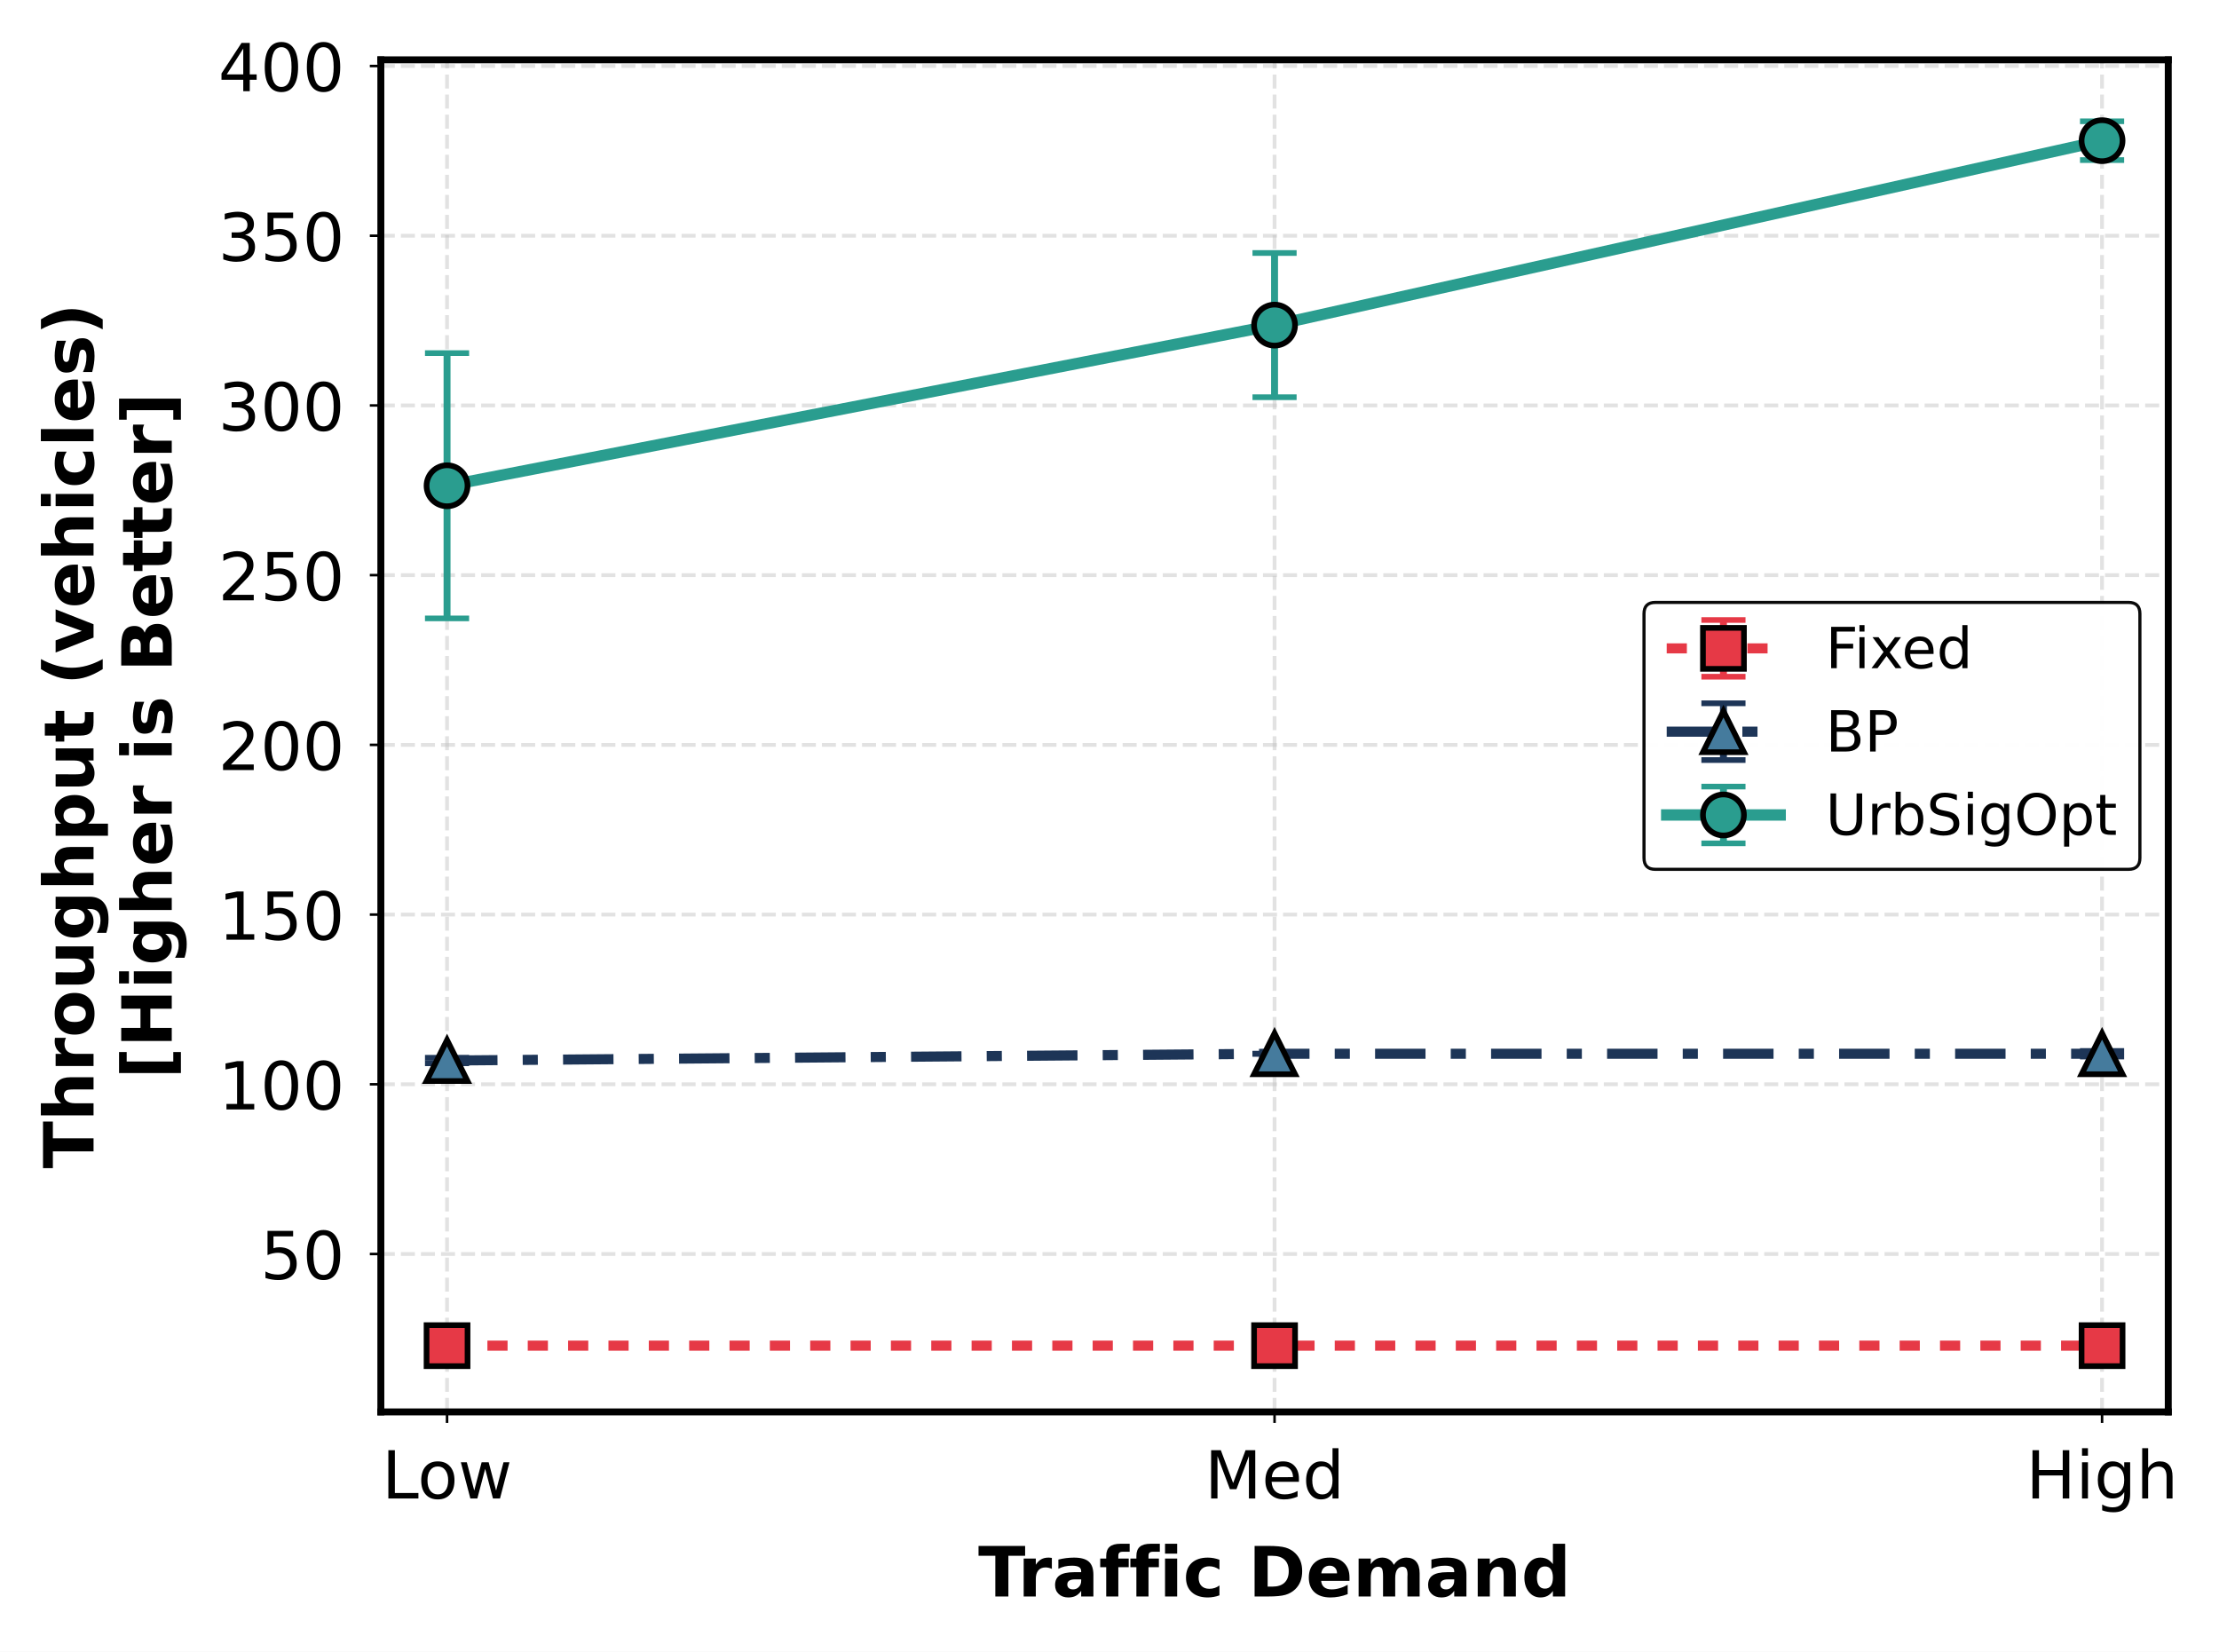
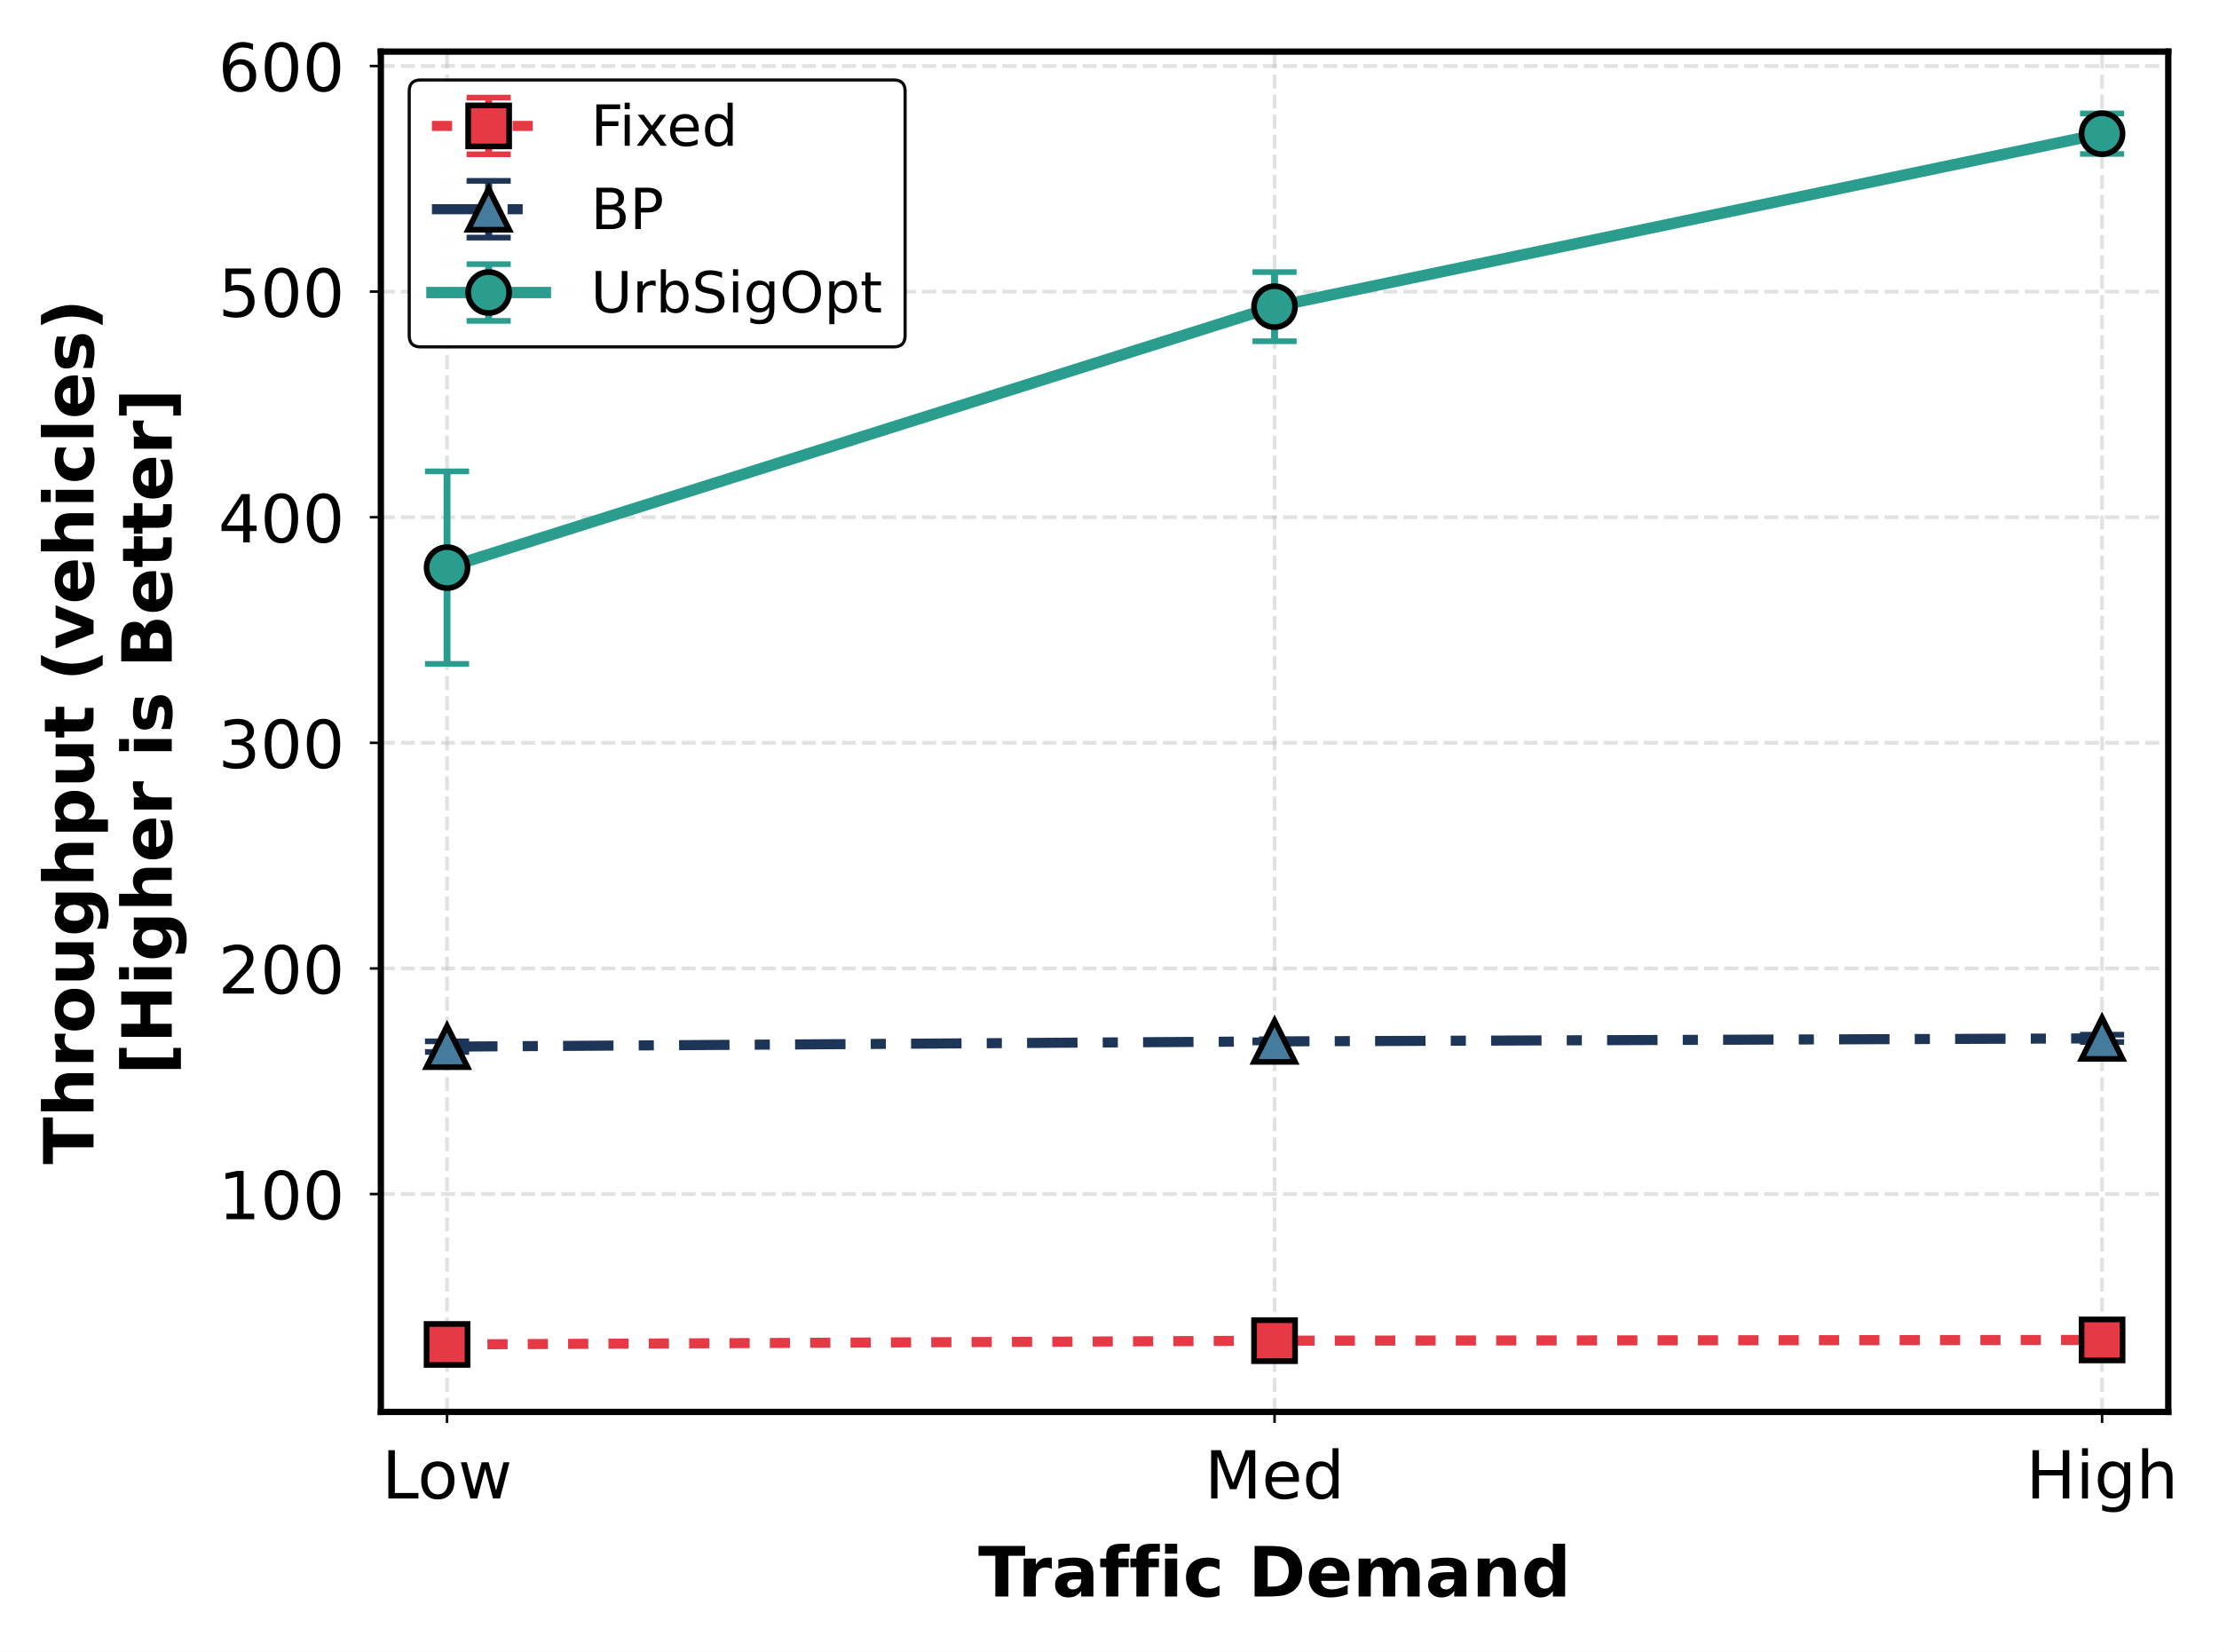
<svg xmlns="http://www.w3.org/2000/svg" xmlns:xlink="http://www.w3.org/1999/xlink" width="703.92pt" height="523.92pt" viewBox="0 0 703.92 523.92" version="1.1">
  <defs>
    <style type="text/css">*{stroke-linejoin: round; stroke-linecap: butt}</style>
  </defs>
  <g id="figure_1">
    <g id="patch_1">
      <path d="M 0 523.92  L 703.92 523.92  L 703.92 0  L 0 0  z " style="fill: #ffffff" />
    </g>
    <g id="axes_1">
      <g id="patch_2">
-         <path d="M 120.815 447.844  L 687.826 447.844  L 687.826 18.977  L 120.815 18.977  z " style="fill: #ffffff" />
+         <path d="M 120.815 447.844  L 687.826 447.844  L 687.826 16.367  L 120.815 16.367  z " style="fill: #ffffff" />
      </g>
      <g id="matplotlib.axis_1">
        <g id="xtick_1">
          <g id="line2d_1">
-             <path d="M 141.815 447.844  L 141.815 18.977  " clip-path="url(#pb6c3c6ab6a)" style="fill: none; stroke-dasharray: 4.44,1.92; stroke-dashoffset: 0; stroke: #c0c0c0; stroke-opacity: 0.45; stroke-width: 1.2" />
+             <path d="M 141.815 447.844  L 141.815 16.367  " clip-path="url(#p8de55e11c9)" style="fill: none; stroke-dasharray: 4.44,1.92; stroke-dashoffset: 0; stroke: #c0c0c0; stroke-opacity: 0.45; stroke-width: 1.2" />
          </g>
          <g id="line2d_2">
            <defs>
-               <path id="m98532f998b" d="M 0 0  L 0 3.5  " style="stroke: #000000; stroke-width: 0.8" />
+               <path id="m842eb06305" d="M 0 0  L 0 3.5  " style="stroke: #000000; stroke-width: 0.8" />
            </defs>
            <g>
-               <use xlink:href="#m98532f998b" x="141.815" y="447.844" style="stroke: #000000; stroke-width: 0.8" />
+               <use xlink:href="#m842eb06305" x="141.815" y="447.844" style="stroke: #000000; stroke-width: 0.8" />
            </g>
          </g>
          <g id="text_1">
            <text style="font-size: 21px; font-family: 'DejaVu Sans', 'Bitstream Vera Sans', 'Computer Modern Sans Serif', 'Lucida Grande', 'Verdana', 'Geneva', 'Lucid', 'Arial', 'Helvetica', 'Avant Garde', sans-serif; text-anchor: middle" x="141.815" y="475.3" transform="rotate(-0 141.815 475.3003)">Low</text>
          </g>
        </g>
        <g id="xtick_2">
          <g id="line2d_3">
-             <path d="M 404.32 447.844  L 404.32 18.977  " clip-path="url(#pb6c3c6ab6a)" style="fill: none; stroke-dasharray: 4.44,1.92; stroke-dashoffset: 0; stroke: #c0c0c0; stroke-opacity: 0.45; stroke-width: 1.2" />
+             <path d="M 404.32 447.844  L 404.32 16.367  " clip-path="url(#p8de55e11c9)" style="fill: none; stroke-dasharray: 4.44,1.92; stroke-dashoffset: 0; stroke: #c0c0c0; stroke-opacity: 0.45; stroke-width: 1.2" />
          </g>
          <g id="line2d_4">
            <g>
-               <use xlink:href="#m98532f998b" x="404.32" y="447.844" style="stroke: #000000; stroke-width: 0.8" />
+               <use xlink:href="#m842eb06305" x="404.32" y="447.844" style="stroke: #000000; stroke-width: 0.8" />
            </g>
          </g>
          <g id="text_2">
            <text style="font-size: 21px; font-family: 'DejaVu Sans', 'Bitstream Vera Sans', 'Computer Modern Sans Serif', 'Lucida Grande', 'Verdana', 'Geneva', 'Lucid', 'Arial', 'Helvetica', 'Avant Garde', sans-serif; text-anchor: middle" x="404.32" y="475.3" transform="rotate(-0 404.3205 475.3003)">Med</text>
          </g>
        </g>
        <g id="xtick_3">
          <g id="line2d_5">
-             <path d="M 666.826 447.844  L 666.826 18.977  " clip-path="url(#pb6c3c6ab6a)" style="fill: none; stroke-dasharray: 4.44,1.92; stroke-dashoffset: 0; stroke: #c0c0c0; stroke-opacity: 0.45; stroke-width: 1.2" />
+             <path d="M 666.826 447.844  L 666.826 16.367  " clip-path="url(#p8de55e11c9)" style="fill: none; stroke-dasharray: 4.44,1.92; stroke-dashoffset: 0; stroke: #c0c0c0; stroke-opacity: 0.45; stroke-width: 1.2" />
          </g>
          <g id="line2d_6">
            <g>
-               <use xlink:href="#m98532f998b" x="666.826" y="447.844" style="stroke: #000000; stroke-width: 0.8" />
+               <use xlink:href="#m842eb06305" x="666.826" y="447.844" style="stroke: #000000; stroke-width: 0.8" />
            </g>
          </g>
          <g id="text_3">
            <text style="font-size: 21px; font-family: 'DejaVu Sans', 'Bitstream Vera Sans', 'Computer Modern Sans Serif', 'Lucida Grande', 'Verdana', 'Geneva', 'Lucid', 'Arial', 'Helvetica', 'Avant Garde', sans-serif; text-anchor: middle" x="666.826" y="475.3" transform="rotate(-0 666.8259 475.3003)">High</text>
          </g>
        </g>
        <g id="text_4">
          <text style="font-weight: 700; font-size: 22px; font-family: 'DejaVu Sans', 'Bitstream Vera Sans', 'Computer Modern Sans Serif', 'Lucida Grande', 'Verdana', 'Geneva', 'Lucid', 'Arial', 'Helvetica', 'Avant Garde', sans-serif; text-anchor: middle" x="404.32" y="506.384" transform="rotate(-0 404.3205 506.3842)">Traffic Demand</text>
        </g>
      </g>
      <g id="matplotlib.axis_2">
        <g id="ytick_1">
          <g id="line2d_7">
-             <path d="M 120.815 397.758  L 687.826 397.758  " clip-path="url(#pb6c3c6ab6a)" style="fill: none; stroke-dasharray: 4.44,1.92; stroke-dashoffset: 0; stroke: #c0c0c0; stroke-opacity: 0.45; stroke-width: 1.2" />
+             <path d="M 120.815 378.739  L 687.826 378.739  " clip-path="url(#p8de55e11c9)" style="fill: none; stroke-dasharray: 4.44,1.92; stroke-dashoffset: 0; stroke: #c0c0c0; stroke-opacity: 0.45; stroke-width: 1.2" />
          </g>
          <g id="line2d_8">
            <defs>
-               <path id="m97571c8b2a" d="M 0 0  L -3.5 0  " style="stroke: #000000; stroke-width: 0.8" />
+               <path id="md43c37c557" d="M 0 0  L -3.5 0  " style="stroke: #000000; stroke-width: 0.8" />
            </defs>
            <g>
-               <use xlink:href="#m97571c8b2a" x="120.815" y="397.758" style="stroke: #000000; stroke-width: 0.8" />
+               <use xlink:href="#md43c37c557" x="120.815" y="378.739" style="stroke: #000000; stroke-width: 0.8" />
            </g>
          </g>
          <g id="text_5">
-             <text style="font-size: 21px; font-family: 'DejaVu Sans', 'Bitstream Vera Sans', 'Computer Modern Sans Serif', 'Lucida Grande', 'Verdana', 'Geneva', 'Lucid', 'Arial', 'Helvetica', 'Avant Garde', sans-serif; text-anchor: end" x="109.315" y="405.736" transform="rotate(-0 109.3146 405.7365)">50</text>
+             <text style="font-size: 21px; font-family: 'DejaVu Sans', 'Bitstream Vera Sans', 'Computer Modern Sans Serif', 'Lucida Grande', 'Verdana', 'Geneva', 'Lucid', 'Arial', 'Helvetica', 'Avant Garde', sans-serif; text-anchor: end" x="109.315" y="386.718" transform="rotate(-0 109.3146 386.7176)">100</text>
          </g>
        </g>
        <g id="ytick_2">
          <g id="line2d_9">
-             <path d="M 120.815 343.927  L 687.826 343.927  " clip-path="url(#pb6c3c6ab6a)" style="fill: none; stroke-dasharray: 4.44,1.92; stroke-dashoffset: 0; stroke: #c0c0c0; stroke-opacity: 0.45; stroke-width: 1.2" />
+             <path d="M 120.815 307.179  L 687.826 307.179  " clip-path="url(#p8de55e11c9)" style="fill: none; stroke-dasharray: 4.44,1.92; stroke-dashoffset: 0; stroke: #c0c0c0; stroke-opacity: 0.45; stroke-width: 1.2" />
          </g>
          <g id="line2d_10">
            <g>
-               <use xlink:href="#m97571c8b2a" x="120.815" y="343.927" style="stroke: #000000; stroke-width: 0.8" />
+               <use xlink:href="#md43c37c557" x="120.815" y="307.179" style="stroke: #000000; stroke-width: 0.8" />
            </g>
          </g>
          <g id="text_6">
-             <text style="font-size: 21px; font-family: 'DejaVu Sans', 'Bitstream Vera Sans', 'Computer Modern Sans Serif', 'Lucida Grande', 'Verdana', 'Geneva', 'Lucid', 'Arial', 'Helvetica', 'Avant Garde', sans-serif; text-anchor: end" x="109.315" y="351.905" transform="rotate(-0 109.3146 351.9051)">100</text>
+             <text style="font-size: 21px; font-family: 'DejaVu Sans', 'Bitstream Vera Sans', 'Computer Modern Sans Serif', 'Lucida Grande', 'Verdana', 'Geneva', 'Lucid', 'Arial', 'Helvetica', 'Avant Garde', sans-serif; text-anchor: end" x="109.315" y="315.157" transform="rotate(-0 109.3146 315.1574)">200</text>
          </g>
        </g>
        <g id="ytick_3">
          <g id="line2d_11">
-             <path d="M 120.815 290.095  L 687.826 290.095  " clip-path="url(#pb6c3c6ab6a)" style="fill: none; stroke-dasharray: 4.44,1.92; stroke-dashoffset: 0; stroke: #c0c0c0; stroke-opacity: 0.45; stroke-width: 1.2" />
+             <path d="M 120.815 235.619  L 687.826 235.619  " clip-path="url(#p8de55e11c9)" style="fill: none; stroke-dasharray: 4.44,1.92; stroke-dashoffset: 0; stroke: #c0c0c0; stroke-opacity: 0.45; stroke-width: 1.2" />
          </g>
          <g id="line2d_12">
            <g>
-               <use xlink:href="#m97571c8b2a" x="120.815" y="290.095" style="stroke: #000000; stroke-width: 0.8" />
+               <use xlink:href="#md43c37c557" x="120.815" y="235.619" style="stroke: #000000; stroke-width: 0.8" />
            </g>
          </g>
          <g id="text_7">
-             <text style="font-size: 21px; font-family: 'DejaVu Sans', 'Bitstream Vera Sans', 'Computer Modern Sans Serif', 'Lucida Grande', 'Verdana', 'Geneva', 'Lucid', 'Arial', 'Helvetica', 'Avant Garde', sans-serif; text-anchor: end" x="109.315" y="298.074" transform="rotate(-0 109.3146 298.0737)">150</text>
+             <text style="font-size: 21px; font-family: 'DejaVu Sans', 'Bitstream Vera Sans', 'Computer Modern Sans Serif', 'Lucida Grande', 'Verdana', 'Geneva', 'Lucid', 'Arial', 'Helvetica', 'Avant Garde', sans-serif; text-anchor: end" x="109.315" y="243.597" transform="rotate(-0 109.3146 243.5972)">300</text>
          </g>
        </g>
        <g id="ytick_4">
          <g id="line2d_13">
-             <path d="M 120.815 236.264  L 687.826 236.264  " clip-path="url(#pb6c3c6ab6a)" style="fill: none; stroke-dasharray: 4.44,1.92; stroke-dashoffset: 0; stroke: #c0c0c0; stroke-opacity: 0.45; stroke-width: 1.2" />
+             <path d="M 120.815 164.059  L 687.826 164.059  " clip-path="url(#p8de55e11c9)" style="fill: none; stroke-dasharray: 4.44,1.92; stroke-dashoffset: 0; stroke: #c0c0c0; stroke-opacity: 0.45; stroke-width: 1.2" />
          </g>
          <g id="line2d_14">
            <g>
-               <use xlink:href="#m97571c8b2a" x="120.815" y="236.264" style="stroke: #000000; stroke-width: 0.8" />
+               <use xlink:href="#md43c37c557" x="120.815" y="164.059" style="stroke: #000000; stroke-width: 0.8" />
            </g>
          </g>
          <g id="text_8">
-             <text style="font-size: 21px; font-family: 'DejaVu Sans', 'Bitstream Vera Sans', 'Computer Modern Sans Serif', 'Lucida Grande', 'Verdana', 'Geneva', 'Lucid', 'Arial', 'Helvetica', 'Avant Garde', sans-serif; text-anchor: end" x="109.315" y="244.242" transform="rotate(-0 109.3146 244.2423)">200</text>
+             <text style="font-size: 21px; font-family: 'DejaVu Sans', 'Bitstream Vera Sans', 'Computer Modern Sans Serif', 'Lucida Grande', 'Verdana', 'Geneva', 'Lucid', 'Arial', 'Helvetica', 'Avant Garde', sans-serif; text-anchor: end" x="109.315" y="172.037" transform="rotate(-0 109.3146 172.0371)">400</text>
          </g>
        </g>
        <g id="ytick_5">
          <g id="line2d_15">
-             <path d="M 120.815 182.433  L 687.826 182.433  " clip-path="url(#pb6c3c6ab6a)" style="fill: none; stroke-dasharray: 4.44,1.92; stroke-dashoffset: 0; stroke: #c0c0c0; stroke-opacity: 0.45; stroke-width: 1.2" />
+             <path d="M 120.815 92.499  L 687.826 92.499  " clip-path="url(#p8de55e11c9)" style="fill: none; stroke-dasharray: 4.44,1.92; stroke-dashoffset: 0; stroke: #c0c0c0; stroke-opacity: 0.45; stroke-width: 1.2" />
          </g>
          <g id="line2d_16">
            <g>
-               <use xlink:href="#m97571c8b2a" x="120.815" y="182.433" style="stroke: #000000; stroke-width: 0.8" />
+               <use xlink:href="#md43c37c557" x="120.815" y="92.499" style="stroke: #000000; stroke-width: 0.8" />
            </g>
          </g>
          <g id="text_9">
-             <text style="font-size: 21px; font-family: 'DejaVu Sans', 'Bitstream Vera Sans', 'Computer Modern Sans Serif', 'Lucida Grande', 'Verdana', 'Geneva', 'Lucid', 'Arial', 'Helvetica', 'Avant Garde', sans-serif; text-anchor: end" x="109.315" y="190.411" transform="rotate(-0 109.3146 190.4109)">250</text>
+             <text style="font-size: 21px; font-family: 'DejaVu Sans', 'Bitstream Vera Sans', 'Computer Modern Sans Serif', 'Lucida Grande', 'Verdana', 'Geneva', 'Lucid', 'Arial', 'Helvetica', 'Avant Garde', sans-serif; text-anchor: end" x="109.315" y="100.477" transform="rotate(-0 109.3146 100.4769)">500</text>
          </g>
        </g>
        <g id="ytick_6">
          <g id="line2d_17">
-             <path d="M 120.815 128.601  L 687.826 128.601  " clip-path="url(#pb6c3c6ab6a)" style="fill: none; stroke-dasharray: 4.44,1.92; stroke-dashoffset: 0; stroke: #c0c0c0; stroke-opacity: 0.45; stroke-width: 1.2" />
+             <path d="M 120.815 20.938  L 687.826 20.938  " clip-path="url(#p8de55e11c9)" style="fill: none; stroke-dasharray: 4.44,1.92; stroke-dashoffset: 0; stroke: #c0c0c0; stroke-opacity: 0.45; stroke-width: 1.2" />
          </g>
          <g id="line2d_18">
            <g>
-               <use xlink:href="#m97571c8b2a" x="120.815" y="128.601" style="stroke: #000000; stroke-width: 0.8" />
+               <use xlink:href="#md43c37c557" x="120.815" y="20.938" style="stroke: #000000; stroke-width: 0.8" />
            </g>
          </g>
          <g id="text_10">
-             <text style="font-size: 21px; font-family: 'DejaVu Sans', 'Bitstream Vera Sans', 'Computer Modern Sans Serif', 'Lucida Grande', 'Verdana', 'Geneva', 'Lucid', 'Arial', 'Helvetica', 'Avant Garde', sans-serif; text-anchor: end" x="109.315" y="136.58" transform="rotate(-0 109.3146 136.5795)">300</text>
-           </g>
-         </g>
-         <g id="ytick_7">
-           <g id="line2d_19">
-             <path d="M 120.815 74.77  L 687.826 74.77  " clip-path="url(#pb6c3c6ab6a)" style="fill: none; stroke-dasharray: 4.44,1.92; stroke-dashoffset: 0; stroke: #c0c0c0; stroke-opacity: 0.45; stroke-width: 1.2" />
-           </g>
-           <g id="line2d_20">
-             <g>
-               <use xlink:href="#m97571c8b2a" x="120.815" y="74.77" style="stroke: #000000; stroke-width: 0.8" />
-             </g>
-           </g>
-           <g id="text_11">
-             <text style="font-size: 21px; font-family: 'DejaVu Sans', 'Bitstream Vera Sans', 'Computer Modern Sans Serif', 'Lucida Grande', 'Verdana', 'Geneva', 'Lucid', 'Arial', 'Helvetica', 'Avant Garde', sans-serif; text-anchor: end" x="109.315" y="82.748" transform="rotate(-0 109.3146 82.74811)">350</text>
-           </g>
-         </g>
-         <g id="ytick_8">
-           <g id="line2d_21">
-             <path d="M 120.815 20.938  L 687.826 20.938  " clip-path="url(#pb6c3c6ab6a)" style="fill: none; stroke-dasharray: 4.44,1.92; stroke-dashoffset: 0; stroke: #c0c0c0; stroke-opacity: 0.45; stroke-width: 1.2" />
-           </g>
-           <g id="line2d_22">
-             <g>
-               <use xlink:href="#m97571c8b2a" x="120.815" y="20.938" style="stroke: #000000; stroke-width: 0.8" />
-             </g>
-           </g>
-           <g id="text_12">
-             <text style="font-size: 21px; font-family: 'DejaVu Sans', 'Bitstream Vera Sans', 'Computer Modern Sans Serif', 'Lucida Grande', 'Verdana', 'Geneva', 'Lucid', 'Arial', 'Helvetica', 'Avant Garde', sans-serif; text-anchor: end" x="109.315" y="28.917" transform="rotate(-0 109.3146 28.91672)">400</text>
-           </g>
-         </g>
-         <g id="text_13">
-           <text style="font-weight: 700; font-size: 22px; font-family: 'DejaVu Sans', 'Bitstream Vera Sans', 'Computer Modern Sans Serif', 'Lucida Grande', 'Verdana', 'Geneva', 'Lucid', 'Arial', 'Helvetica', 'Avant Garde', sans-serif" transform="translate(29.67656 370.6403) rotate(-90)">Throughput (vehicles)</text>
-           <text style="font-weight: 700; font-size: 22px; font-family: 'DejaVu Sans', 'Bitstream Vera Sans', 'Computer Modern Sans Serif', 'Lucida Grande', 'Verdana', 'Geneva', 'Lucid', 'Arial', 'Helvetica', 'Avant Garde', sans-serif" transform="translate(54.48363 342.2535) rotate(-90)">[Higher is Better]</text>
+             <text style="font-size: 21px; font-family: 'DejaVu Sans', 'Bitstream Vera Sans', 'Computer Modern Sans Serif', 'Lucida Grande', 'Verdana', 'Geneva', 'Lucid', 'Arial', 'Helvetica', 'Avant Garde', sans-serif; text-anchor: end" x="109.315" y="28.917" transform="rotate(-0 109.3146 28.91672)">600</text>
+           </g>
+         </g>
+         <g id="text_11">
+           <text style="font-weight: 700; font-size: 22px; font-family: 'DejaVu Sans', 'Bitstream Vera Sans', 'Computer Modern Sans Serif', 'Lucida Grande', 'Verdana', 'Geneva', 'Lucid', 'Arial', 'Helvetica', 'Avant Garde', sans-serif" transform="translate(29.67656 369.3353) rotate(-90)">Throughput (vehicles)</text>
+           <text style="font-weight: 700; font-size: 22px; font-family: 'DejaVu Sans', 'Bitstream Vera Sans', 'Computer Modern Sans Serif', 'Lucida Grande', 'Verdana', 'Geneva', 'Lucid', 'Arial', 'Helvetica', 'Avant Garde', sans-serif" transform="translate(54.48363 340.9484) rotate(-90)">[Higher is Better]</text>
        </g>
      </g>
      <g id="LineCollection_1">
-         <path d="M 141.815 428.35  L 141.815 425.304  " clip-path="url(#pb6c3c6ab6a)" style="fill: none; stroke: #e63946; stroke-width: 2.2" />
-         <path d="M 404.32 427.706  L 404.32 425.948  " clip-path="url(#pb6c3c6ab6a)" style="fill: none; stroke: #e63946; stroke-width: 2.2" />
-         <path d="M 666.826 427.706  L 666.826 425.948  " clip-path="url(#pb6c3c6ab6a)" style="fill: none; stroke: #e63946; stroke-width: 2.2" />
+         <path d="M 141.815 428.231  L 141.815 424.661  " clip-path="url(#p8de55e11c9)" style="fill: none; stroke: #e63946; stroke-width: 2.2" />
+         <path d="M 404.32 426.422  L 404.32 424.085  " clip-path="url(#p8de55e11c9)" style="fill: none; stroke: #e63946; stroke-width: 2.2" />
+         <path d="M 666.826 425.907  L 666.826 424.122  " clip-path="url(#p8de55e11c9)" style="fill: none; stroke: #e63946; stroke-width: 2.2" />
+       </g>
+       <g id="line2d_19">
+         <defs>
+           <path id="ma400336cbb" d="M 7 0  L -7 -0  " style="stroke: #e63946; stroke-width: 1.8" />
+         </defs>
+         <g clip-path="url(#p8de55e11c9)">
+           <use xlink:href="#ma400336cbb" x="141.815" y="428.231" style="fill: #e63946; stroke: #e63946; stroke-width: 1.8" />
+           <use xlink:href="#ma400336cbb" x="404.32" y="426.422" style="fill: #e63946; stroke: #e63946; stroke-width: 1.8" />
+           <use xlink:href="#ma400336cbb" x="666.826" y="425.907" style="fill: #e63946; stroke: #e63946; stroke-width: 1.8" />
+         </g>
+       </g>
+       <g id="line2d_20">
+         <g clip-path="url(#p8de55e11c9)">
+           <use xlink:href="#ma400336cbb" x="141.815" y="424.661" style="fill: #e63946; stroke: #e63946; stroke-width: 1.8" />
+           <use xlink:href="#ma400336cbb" x="404.32" y="424.085" style="fill: #e63946; stroke: #e63946; stroke-width: 1.8" />
+           <use xlink:href="#ma400336cbb" x="666.826" y="424.122" style="fill: #e63946; stroke: #e63946; stroke-width: 1.8" />
+         </g>
+       </g>
+       <g id="LineCollection_2">
+         <path d="M 141.815 333.673  L 141.815 330.3  " clip-path="url(#p8de55e11c9)" style="fill: none; stroke: #1d3557; stroke-width: 2.2" />
+         <path d="M 404.32 330.654  L 404.32 329.979  " clip-path="url(#p8de55e11c9)" style="fill: none; stroke: #1d3557; stroke-width: 2.2" />
+         <path d="M 666.826 330.531  L 666.826 328.194  " clip-path="url(#p8de55e11c9)" style="fill: none; stroke: #1d3557; stroke-width: 2.2" />
+       </g>
+       <g id="line2d_21">
+         <defs>
+           <path id="m1608b6f623" d="M 7 0  L -7 -0  " style="stroke: #1d3557; stroke-width: 1.8" />
+         </defs>
+         <g clip-path="url(#p8de55e11c9)">
+           <use xlink:href="#m1608b6f623" x="141.815" y="333.673" style="fill: #1d3557; stroke: #1d3557; stroke-width: 1.8" />
+           <use xlink:href="#m1608b6f623" x="404.32" y="330.654" style="fill: #1d3557; stroke: #1d3557; stroke-width: 1.8" />
+           <use xlink:href="#m1608b6f623" x="666.826" y="330.531" style="fill: #1d3557; stroke: #1d3557; stroke-width: 1.8" />
+         </g>
+       </g>
+       <g id="line2d_22">
+         <g clip-path="url(#p8de55e11c9)">
+           <use xlink:href="#m1608b6f623" x="141.815" y="330.3" style="fill: #1d3557; stroke: #1d3557; stroke-width: 1.8" />
+           <use xlink:href="#m1608b6f623" x="404.32" y="329.979" style="fill: #1d3557; stroke: #1d3557; stroke-width: 1.8" />
+           <use xlink:href="#m1608b6f623" x="666.826" y="328.194" style="fill: #1d3557; stroke: #1d3557; stroke-width: 1.8" />
+         </g>
+       </g>
+       <g id="LineCollection_3">
+         <path d="M 141.815 210.571  L 141.815 149.51  " clip-path="url(#p8de55e11c9)" style="fill: none; stroke: #2a9d8f; stroke-width: 2.2" />
+         <path d="M 404.32 108.237  L 404.32 86.302  " clip-path="url(#p8de55e11c9)" style="fill: none; stroke: #2a9d8f; stroke-width: 2.2" />
+         <path d="M 666.826 48.834  L 666.826 35.979  " clip-path="url(#p8de55e11c9)" style="fill: none; stroke: #2a9d8f; stroke-width: 2.2" />
      </g>
      <g id="line2d_23">
        <defs>
-           <path id="m8ba9e5b592" d="M 7 0  L -7 -0  " style="stroke: #e63946; stroke-width: 1.8" />
-         </defs>
-         <g clip-path="url(#pb6c3c6ab6a)">
-           <use xlink:href="#m8ba9e5b592" x="141.815" y="428.35" style="fill: #e63946; stroke: #e63946; stroke-width: 1.8" />
-           <use xlink:href="#m8ba9e5b592" x="404.32" y="427.706" style="fill: #e63946; stroke: #e63946; stroke-width: 1.8" />
-           <use xlink:href="#m8ba9e5b592" x="666.826" y="427.706" style="fill: #e63946; stroke: #e63946; stroke-width: 1.8" />
+           <path id="m9df3f5b943" d="M 7 0  L -7 -0  " style="stroke: #2a9d8f; stroke-width: 1.8" />
+         </defs>
+         <g clip-path="url(#p8de55e11c9)">
+           <use xlink:href="#m9df3f5b943" x="141.815" y="210.571" style="fill: #2a9d8f; stroke: #2a9d8f; stroke-width: 1.8" />
+           <use xlink:href="#m9df3f5b943" x="404.32" y="108.237" style="fill: #2a9d8f; stroke: #2a9d8f; stroke-width: 1.8" />
+           <use xlink:href="#m9df3f5b943" x="666.826" y="48.834" style="fill: #2a9d8f; stroke: #2a9d8f; stroke-width: 1.8" />
        </g>
      </g>
      <g id="line2d_24">
-         <g clip-path="url(#pb6c3c6ab6a)">
-           <use xlink:href="#m8ba9e5b592" x="141.815" y="425.304" style="fill: #e63946; stroke: #e63946; stroke-width: 1.8" />
-           <use xlink:href="#m8ba9e5b592" x="404.32" y="425.948" style="fill: #e63946; stroke: #e63946; stroke-width: 1.8" />
-           <use xlink:href="#m8ba9e5b592" x="666.826" y="425.948" style="fill: #e63946; stroke: #e63946; stroke-width: 1.8" />
-         </g>
-       </g>
-       <g id="LineCollection_2">
-         <path d="M 141.815 337.269  L 141.815 335.511  " clip-path="url(#pb6c3c6ab6a)" style="fill: none; stroke: #1d3557; stroke-width: 2.2" />
-         <path d="M 404.32 334.237  L 404.32 334.237  " clip-path="url(#pb6c3c6ab6a)" style="fill: none; stroke: #1d3557; stroke-width: 2.2" />
-         <path d="M 666.826 335.116  L 666.826 333.358  " clip-path="url(#pb6c3c6ab6a)" style="fill: none; stroke: #1d3557; stroke-width: 2.2" />
+         <g clip-path="url(#p8de55e11c9)">
+           <use xlink:href="#m9df3f5b943" x="141.815" y="149.51" style="fill: #2a9d8f; stroke: #2a9d8f; stroke-width: 1.8" />
+           <use xlink:href="#m9df3f5b943" x="404.32" y="86.302" style="fill: #2a9d8f; stroke: #2a9d8f; stroke-width: 1.8" />
+           <use xlink:href="#m9df3f5b943" x="666.826" y="35.979" style="fill: #2a9d8f; stroke: #2a9d8f; stroke-width: 1.8" />
+         </g>
      </g>
      <g id="line2d_25">
-         <defs>
-           <path id="m437d3c8dcc" d="M 7 0  L -7 -0  " style="stroke: #1d3557; stroke-width: 1.8" />
-         </defs>
-         <g clip-path="url(#pb6c3c6ab6a)">
-           <use xlink:href="#m437d3c8dcc" x="141.815" y="337.269" style="fill: #1d3557; stroke: #1d3557; stroke-width: 1.8" />
-           <use xlink:href="#m437d3c8dcc" x="404.32" y="334.237" style="fill: #1d3557; stroke: #1d3557; stroke-width: 1.8" />
-           <use xlink:href="#m437d3c8dcc" x="666.826" y="335.116" style="fill: #1d3557; stroke: #1d3557; stroke-width: 1.8" />
+         <path d="M 141.815 426.446  L 404.32 425.253  L 666.826 425.015  " clip-path="url(#p8de55e11c9)" style="fill: none; stroke-dasharray: 6.4,6.4; stroke-dashoffset: 0; stroke: #e63946; stroke-width: 3.2" />
+         <defs>
+           <path id="mf258808895" d="M -6.5 6.5  L 6.5 6.5  L 6.5 -6.5  L -6.5 -6.5  z " style="stroke: #000000; stroke-width: 1.8; stroke-linejoin: miter" />
+         </defs>
+         <g clip-path="url(#p8de55e11c9)">
+           <use xlink:href="#mf258808895" x="141.815" y="426.446" style="fill: #e63946; stroke: #000000; stroke-width: 1.8; stroke-linejoin: miter" />
+           <use xlink:href="#mf258808895" x="404.32" y="425.253" style="fill: #e63946; stroke: #000000; stroke-width: 1.8; stroke-linejoin: miter" />
+           <use xlink:href="#mf258808895" x="666.826" y="425.015" style="fill: #e63946; stroke: #000000; stroke-width: 1.8; stroke-linejoin: miter" />
        </g>
      </g>
      <g id="line2d_26">
-         <g clip-path="url(#pb6c3c6ab6a)">
-           <use xlink:href="#m437d3c8dcc" x="141.815" y="335.511" style="fill: #1d3557; stroke: #1d3557; stroke-width: 1.8" />
-           <use xlink:href="#m437d3c8dcc" x="404.32" y="334.237" style="fill: #1d3557; stroke: #1d3557; stroke-width: 1.8" />
-           <use xlink:href="#m437d3c8dcc" x="666.826" y="333.358" style="fill: #1d3557; stroke: #1d3557; stroke-width: 1.8" />
-         </g>
-       </g>
-       <g id="LineCollection_3">
-         <path d="M 141.815 196.151  L 141.815 112.012  " clip-path="url(#pb6c3c6ab6a)" style="fill: none; stroke: #2a9d8f; stroke-width: 2.2" />
-         <path d="M 404.32 125.999  L 404.32 80.243  " clip-path="url(#pb6c3c6ab6a)" style="fill: none; stroke: #2a9d8f; stroke-width: 2.2" />
-         <path d="M 666.826 50.778  L 666.826 38.471  " clip-path="url(#pb6c3c6ab6a)" style="fill: none; stroke: #2a9d8f; stroke-width: 2.2" />
+         <path d="M 141.815 331.987  L 404.32 330.317  L 666.826 329.363  " clip-path="url(#p8de55e11c9)" style="fill: none; stroke-dasharray: 16,8,4.8,8; stroke-dashoffset: 0; stroke: #1d3557; stroke-width: 3.2" />
+         <defs>
+           <path id="m46e4f7113e" d="M 0 -6.5  L -6.5 6.5  L 6.5 6.5  z " style="stroke: #000000; stroke-width: 1.8; stroke-linejoin: miter" />
+         </defs>
+         <g clip-path="url(#p8de55e11c9)">
+           <use xlink:href="#m46e4f7113e" x="141.815" y="331.987" style="fill: #457b9d; stroke: #000000; stroke-width: 1.8; stroke-linejoin: miter" />
+           <use xlink:href="#m46e4f7113e" x="404.32" y="330.317" style="fill: #457b9d; stroke: #000000; stroke-width: 1.8; stroke-linejoin: miter" />
+           <use xlink:href="#m46e4f7113e" x="666.826" y="329.363" style="fill: #457b9d; stroke: #000000; stroke-width: 1.8; stroke-linejoin: miter" />
+         </g>
      </g>
      <g id="line2d_27">
-         <defs>
-           <path id="me66e2a30cf" d="M 7 0  L -7 -0  " style="stroke: #2a9d8f; stroke-width: 1.8" />
-         </defs>
-         <g clip-path="url(#pb6c3c6ab6a)">
-           <use xlink:href="#me66e2a30cf" x="141.815" y="196.151" style="fill: #2a9d8f; stroke: #2a9d8f; stroke-width: 1.8" />
-           <use xlink:href="#me66e2a30cf" x="404.32" y="125.999" style="fill: #2a9d8f; stroke: #2a9d8f; stroke-width: 1.8" />
-           <use xlink:href="#me66e2a30cf" x="666.826" y="50.778" style="fill: #2a9d8f; stroke: #2a9d8f; stroke-width: 1.8" />
-         </g>
-       </g>
-       <g id="line2d_28">
-         <g clip-path="url(#pb6c3c6ab6a)">
-           <use xlink:href="#me66e2a30cf" x="141.815" y="112.012" style="fill: #2a9d8f; stroke: #2a9d8f; stroke-width: 1.8" />
-           <use xlink:href="#me66e2a30cf" x="404.32" y="80.243" style="fill: #2a9d8f; stroke: #2a9d8f; stroke-width: 1.8" />
-           <use xlink:href="#me66e2a30cf" x="666.826" y="38.471" style="fill: #2a9d8f; stroke: #2a9d8f; stroke-width: 1.8" />
-         </g>
-       </g>
-       <g id="line2d_29">
-         <path d="M 141.815 426.827  L 404.32 426.827  L 666.826 426.827  " clip-path="url(#pb6c3c6ab6a)" style="fill: none; stroke-dasharray: 6.4,6.4; stroke-dashoffset: 0; stroke: #e63946; stroke-width: 3.2" />
-         <defs>
-           <path id="m5ff0bd1283" d="M -6.5 6.5  L 6.5 6.5  L 6.5 -6.5  L -6.5 -6.5  z " style="stroke: #000000; stroke-width: 1.8; stroke-linejoin: miter" />
-         </defs>
-         <g clip-path="url(#pb6c3c6ab6a)">
-           <use xlink:href="#m5ff0bd1283" x="141.815" y="426.827" style="fill: #e63946; stroke: #000000; stroke-width: 1.8; stroke-linejoin: miter" />
-           <use xlink:href="#m5ff0bd1283" x="404.32" y="426.827" style="fill: #e63946; stroke: #000000; stroke-width: 1.8; stroke-linejoin: miter" />
-           <use xlink:href="#m5ff0bd1283" x="666.826" y="426.827" style="fill: #e63946; stroke: #000000; stroke-width: 1.8; stroke-linejoin: miter" />
-         </g>
-       </g>
-       <g id="line2d_30">
-         <path d="M 141.815 336.39  L 404.32 334.237  L 666.826 334.237  " clip-path="url(#pb6c3c6ab6a)" style="fill: none; stroke-dasharray: 16,8,4.8,8; stroke-dashoffset: 0; stroke: #1d3557; stroke-width: 3.2" />
-         <defs>
-           <path id="md991845b33" d="M 0 -6.5  L -6.5 6.5  L 6.5 6.5  z " style="stroke: #000000; stroke-width: 1.8; stroke-linejoin: miter" />
-         </defs>
-         <g clip-path="url(#pb6c3c6ab6a)">
-           <use xlink:href="#md991845b33" x="141.815" y="336.39" style="fill: #457b9d; stroke: #000000; stroke-width: 1.8; stroke-linejoin: miter" />
-           <use xlink:href="#md991845b33" x="404.32" y="334.237" style="fill: #457b9d; stroke: #000000; stroke-width: 1.8; stroke-linejoin: miter" />
-           <use xlink:href="#md991845b33" x="666.826" y="334.237" style="fill: #457b9d; stroke: #000000; stroke-width: 1.8; stroke-linejoin: miter" />
-         </g>
-       </g>
-       <g id="line2d_31">
-         <path d="M 141.815 154.081  L 404.32 103.121  L 666.826 44.624  " clip-path="url(#pb6c3c6ab6a)" style="fill: none; stroke: #2a9d8f; stroke-width: 3.6; stroke-linecap: square" />
-         <defs>
-           <path id="mea99793b3f" d="M 0 6.5  C 1.724 6.5 3.377 5.815 4.596 4.596  C 5.815 3.377 6.5 1.724 6.5 0  C 6.5 -1.724 5.815 -3.377 4.596 -4.596  C 3.377 -5.815 1.724 -6.5 0 -6.5  C -1.724 -6.5 -3.377 -5.815 -4.596 -4.596  C -5.815 -3.377 -6.5 -1.724 -6.5 0  C -6.5 1.724 -5.815 3.377 -4.596 4.596  C -3.377 5.815 -1.724 6.5 0 6.5  z " style="stroke: #000000; stroke-width: 1.8" />
-         </defs>
-         <g clip-path="url(#pb6c3c6ab6a)">
-           <use xlink:href="#mea99793b3f" x="141.815" y="154.081" style="fill: #2a9d8f; stroke: #000000; stroke-width: 1.8" />
-           <use xlink:href="#mea99793b3f" x="404.32" y="103.121" style="fill: #2a9d8f; stroke: #000000; stroke-width: 1.8" />
-           <use xlink:href="#mea99793b3f" x="666.826" y="44.624" style="fill: #2a9d8f; stroke: #000000; stroke-width: 1.8" />
+         <path d="M 141.815 180.04  L 404.32 97.269  L 666.826 42.406  " clip-path="url(#p8de55e11c9)" style="fill: none; stroke: #2a9d8f; stroke-width: 3.6; stroke-linecap: square" />
+         <defs>
+           <path id="m59819ff748" d="M 0 6.5  C 1.724 6.5 3.377 5.815 4.596 4.596  C 5.815 3.377 6.5 1.724 6.5 0  C 6.5 -1.724 5.815 -3.377 4.596 -4.596  C 3.377 -5.815 1.724 -6.5 0 -6.5  C -1.724 -6.5 -3.377 -5.815 -4.596 -4.596  C -5.815 -3.377 -6.5 -1.724 -6.5 0  C -6.5 1.724 -5.815 3.377 -4.596 4.596  C -3.377 5.815 -1.724 6.5 0 6.5  z " style="stroke: #000000; stroke-width: 1.8" />
+         </defs>
+         <g clip-path="url(#p8de55e11c9)">
+           <use xlink:href="#m59819ff748" x="141.815" y="180.04" style="fill: #2a9d8f; stroke: #000000; stroke-width: 1.8" />
+           <use xlink:href="#m59819ff748" x="404.32" y="97.269" style="fill: #2a9d8f; stroke: #000000; stroke-width: 1.8" />
+           <use xlink:href="#m59819ff748" x="666.826" y="42.406" style="fill: #2a9d8f; stroke: #000000; stroke-width: 1.8" />
        </g>
      </g>
      <g id="patch_3">
-         <path d="M 120.815 447.844  L 120.815 18.977  " style="fill: none; stroke: #000000; stroke-width: 2.2; stroke-linejoin: miter; stroke-linecap: square" />
+         <path d="M 120.815 447.844  L 120.815 16.367  " style="fill: none; stroke: #000000; stroke-width: 2; stroke-linejoin: miter; stroke-linecap: square" />
      </g>
      <g id="patch_4">
-         <path d="M 687.826 447.844  L 687.826 18.977  " style="fill: none; stroke: #000000; stroke-width: 2.2; stroke-linejoin: miter; stroke-linecap: square" />
+         <path d="M 687.826 447.844  L 687.826 16.367  " style="fill: none; stroke: #000000; stroke-width: 2; stroke-linejoin: miter; stroke-linecap: square" />
      </g>
      <g id="patch_5">
-         <path d="M 120.815 447.844  L 687.826 447.844  " style="fill: none; stroke: #000000; stroke-width: 2.2; stroke-linejoin: miter; stroke-linecap: square" />
+         <path d="M 120.815 447.844  L 687.826 447.844  " style="fill: none; stroke: #000000; stroke-width: 2; stroke-linejoin: miter; stroke-linecap: square" />
      </g>
      <g id="patch_6">
-         <path d="M 120.815 18.977  L 687.826 18.977  " style="fill: none; stroke: #000000; stroke-width: 2.2; stroke-linejoin: miter; stroke-linecap: square" />
+         <path d="M 120.815 16.367  L 687.826 16.367  " style="fill: none; stroke: #000000; stroke-width: 2; stroke-linejoin: miter; stroke-linecap: square" />
      </g>
      <g id="legend_1">
        <g id="patch_7">
-           <path d="M 525.118 275.741  L 675.226 275.741  Q 678.826 275.741 678.826 272.141  L 678.826 194.679  Q 678.826 191.079 675.226 191.079  L 525.118 191.079  Q 521.518 191.079 521.518 194.679  L 521.518 272.141  Q 521.518 275.741 525.118 275.741  z " style="fill: #ffffff; opacity: 0.96; stroke: #000000; stroke-linejoin: miter" />
+           <path d="M 133.415 110.029  L 283.523 110.029  Q 287.123 110.029 287.123 106.429  L 287.123 28.967  Q 287.123 25.367 283.523 25.367  L 133.415 25.367  Q 129.815 25.367 129.815 28.967  L 129.815 106.429  Q 129.815 110.029 133.415 110.029  z " style="fill: #ffffff; opacity: 0.96; stroke: #000000; stroke-linejoin: miter" />
        </g>
        <g id="LineCollection_4">
-           <path d="M 546.718 214.656  L 546.718 196.656  " style="fill: none; stroke: #e63946; stroke-width: 2.2" />
+           <path d="M 155.015 48.944  L 155.015 30.944  " style="fill: none; stroke: #e63946; stroke-width: 2.2" />
+         </g>
+         <g id="line2d_28">
+           <g>
+             <use xlink:href="#ma400336cbb" x="155.015" y="48.944" style="fill: #e63946; stroke: #e63946; stroke-width: 1.8" />
+           </g>
+         </g>
+         <g id="line2d_29">
+           <g>
+             <use xlink:href="#ma400336cbb" x="155.015" y="30.944" style="fill: #e63946; stroke: #e63946; stroke-width: 1.8" />
+           </g>
+         </g>
+         <g id="line2d_30">
+           <path d="M 137.015 39.944  L 173.015 39.944  " style="fill: none; stroke-dasharray: 6.4,6.4; stroke-dashoffset: 0; stroke: #e63946; stroke-width: 3.2" />
+         </g>
+         <g id="line2d_31">
+           <g>
+             <use xlink:href="#mf258808895" x="155.015" y="39.944" style="fill: #e63946; stroke: #000000; stroke-width: 1.8; stroke-linejoin: miter" />
+           </g>
+         </g>
+         <g id="text_12">
+           <text style="font-size: 18px; font-family: 'DejaVu Sans', 'Bitstream Vera Sans', 'Computer Modern Sans Serif', 'Lucida Grande', 'Verdana', 'Geneva', 'Lucid', 'Arial', 'Helvetica', 'Avant Garde', sans-serif; text-anchor: start" x="187.415" y="46.244" transform="rotate(-0 187.4146 46.24386)">Fixed</text>
+         </g>
+         <g id="LineCollection_5">
+           <path d="M 155.015 75.364  L 155.015 57.364  " style="fill: none; stroke: #1d3557; stroke-width: 2.2" />
        </g>
        <g id="line2d_32">
          <g>
-             <use xlink:href="#m8ba9e5b592" x="546.718" y="214.656" style="fill: #e63946; stroke: #e63946; stroke-width: 1.8" />
+             <use xlink:href="#m1608b6f623" x="155.015" y="75.364" style="fill: #1d3557; stroke: #1d3557; stroke-width: 1.8" />
          </g>
        </g>
        <g id="line2d_33">
          <g>
-             <use xlink:href="#m8ba9e5b592" x="546.718" y="196.656" style="fill: #e63946; stroke: #e63946; stroke-width: 1.8" />
+             <use xlink:href="#m1608b6f623" x="155.015" y="57.364" style="fill: #1d3557; stroke: #1d3557; stroke-width: 1.8" />
          </g>
        </g>
        <g id="line2d_34">
-           <path d="M 528.718 205.656  L 564.718 205.656  " style="fill: none; stroke-dasharray: 6.4,6.4; stroke-dashoffset: 0; stroke: #e63946; stroke-width: 3.2" />
+           <path d="M 137.015 66.364  L 173.015 66.364  " style="fill: none; stroke-dasharray: 16,8,4.8,8; stroke-dashoffset: 0; stroke: #1d3557; stroke-width: 3.2" />
        </g>
        <g id="line2d_35">
          <g>
-             <use xlink:href="#m5ff0bd1283" x="546.718" y="205.656" style="fill: #e63946; stroke: #000000; stroke-width: 1.8; stroke-linejoin: miter" />
+             <use xlink:href="#m46e4f7113e" x="155.015" y="66.364" style="fill: #457b9d; stroke: #000000; stroke-width: 1.8; stroke-linejoin: miter" />
+           </g>
+         </g>
+         <g id="text_13">
+           <text style="font-size: 18px; font-family: 'DejaVu Sans', 'Bitstream Vera Sans', 'Computer Modern Sans Serif', 'Lucida Grande', 'Verdana', 'Geneva', 'Lucid', 'Arial', 'Helvetica', 'Avant Garde', sans-serif; text-anchor: start" x="187.415" y="72.664" transform="rotate(-0 187.4146 72.66449)">BP</text>
+         </g>
+         <g id="LineCollection_6">
+           <path d="M 155.015 101.785  L 155.015 83.785  " style="fill: none; stroke: #2a9d8f; stroke-width: 2.2" />
+         </g>
+         <g id="line2d_36">
+           <g>
+             <use xlink:href="#m9df3f5b943" x="155.015" y="101.785" style="fill: #2a9d8f; stroke: #2a9d8f; stroke-width: 1.8" />
+           </g>
+         </g>
+         <g id="line2d_37">
+           <g>
+             <use xlink:href="#m9df3f5b943" x="155.015" y="83.785" style="fill: #2a9d8f; stroke: #2a9d8f; stroke-width: 1.8" />
+           </g>
+         </g>
+         <g id="line2d_38">
+           <path d="M 137.015 92.785  L 173.015 92.785  " style="fill: none; stroke: #2a9d8f; stroke-width: 3.6; stroke-linecap: square" />
+         </g>
+         <g id="line2d_39">
+           <g>
+             <use xlink:href="#m59819ff748" x="155.015" y="92.785" style="fill: #2a9d8f; stroke: #000000; stroke-width: 1.8" />
          </g>
        </g>
        <g id="text_14">
-           <text style="font-size: 18px; font-family: 'DejaVu Sans', 'Bitstream Vera Sans', 'Computer Modern Sans Serif', 'Lucida Grande', 'Verdana', 'Geneva', 'Lucid', 'Arial', 'Helvetica', 'Avant Garde', sans-serif; text-anchor: start" x="579.118" y="211.956" transform="rotate(-0 579.1176 211.9564)">Fixed</text>
-         </g>
-         <g id="LineCollection_5">
-           <path d="M 546.718 241.077  L 546.718 223.077  " style="fill: none; stroke: #1d3557; stroke-width: 2.2" />
-         </g>
-         <g id="line2d_36">
-           <g>
-             <use xlink:href="#m437d3c8dcc" x="546.718" y="241.077" style="fill: #1d3557; stroke: #1d3557; stroke-width: 1.8" />
-           </g>
-         </g>
-         <g id="line2d_37">
-           <g>
-             <use xlink:href="#m437d3c8dcc" x="546.718" y="223.077" style="fill: #1d3557; stroke: #1d3557; stroke-width: 1.8" />
-           </g>
-         </g>
-         <g id="line2d_38">
-           <path d="M 528.718 232.077  L 564.718 232.077  " style="fill: none; stroke-dasharray: 16,8,4.8,8; stroke-dashoffset: 0; stroke: #1d3557; stroke-width: 3.2" />
-         </g>
-         <g id="line2d_39">
-           <g>
-             <use xlink:href="#md991845b33" x="546.718" y="232.077" style="fill: #457b9d; stroke: #000000; stroke-width: 1.8; stroke-linejoin: miter" />
-           </g>
-         </g>
-         <g id="text_15">
-           <text style="font-size: 18px; font-family: 'DejaVu Sans', 'Bitstream Vera Sans', 'Computer Modern Sans Serif', 'Lucida Grande', 'Verdana', 'Geneva', 'Lucid', 'Arial', 'Helvetica', 'Avant Garde', sans-serif; text-anchor: start" x="579.118" y="238.377" transform="rotate(-0 579.1176 238.3771)">BP</text>
-         </g>
-         <g id="LineCollection_6">
-           <path d="M 546.718 267.498  L 546.718 249.498  " style="fill: none; stroke: #2a9d8f; stroke-width: 2.2" />
-         </g>
-         <g id="line2d_40">
-           <g>
-             <use xlink:href="#me66e2a30cf" x="546.718" y="267.498" style="fill: #2a9d8f; stroke: #2a9d8f; stroke-width: 1.8" />
-           </g>
-         </g>
-         <g id="line2d_41">
-           <g>
-             <use xlink:href="#me66e2a30cf" x="546.718" y="249.498" style="fill: #2a9d8f; stroke: #2a9d8f; stroke-width: 1.8" />
-           </g>
-         </g>
-         <g id="line2d_42">
-           <path d="M 528.718 258.498  L 564.718 258.498  " style="fill: none; stroke: #2a9d8f; stroke-width: 3.6; stroke-linecap: square" />
-         </g>
-         <g id="line2d_43">
-           <g>
-             <use xlink:href="#mea99793b3f" x="546.718" y="258.498" style="fill: #2a9d8f; stroke: #000000; stroke-width: 1.8" />
-           </g>
-         </g>
-         <g id="text_16">
-           <text style="font-size: 18px; font-family: 'DejaVu Sans', 'Bitstream Vera Sans', 'Computer Modern Sans Serif', 'Lucida Grande', 'Verdana', 'Geneva', 'Lucid', 'Arial', 'Helvetica', 'Avant Garde', sans-serif; text-anchor: start" x="579.118" y="264.798" transform="rotate(-0 579.1176 264.7977)">UrbSigOpt</text>
+           <text style="font-size: 18px; font-family: 'DejaVu Sans', 'Bitstream Vera Sans', 'Computer Modern Sans Serif', 'Lucida Grande', 'Verdana', 'Geneva', 'Lucid', 'Arial', 'Helvetica', 'Avant Garde', sans-serif; text-anchor: start" x="187.415" y="99.085" transform="rotate(-0 187.4146 99.08511)">UrbSigOpt</text>
        </g>
      </g>
    </g>
  </g>
  <defs>
-     <clipPath id="pb6c3c6ab6a">
-       <rect x="120.815" y="18.977" width="567.012" height="428.867" />
+     <clipPath id="p8de55e11c9">
+       <rect x="120.815" y="16.367" width="567.012" height="431.477" />
    </clipPath>
  </defs>
</svg>
